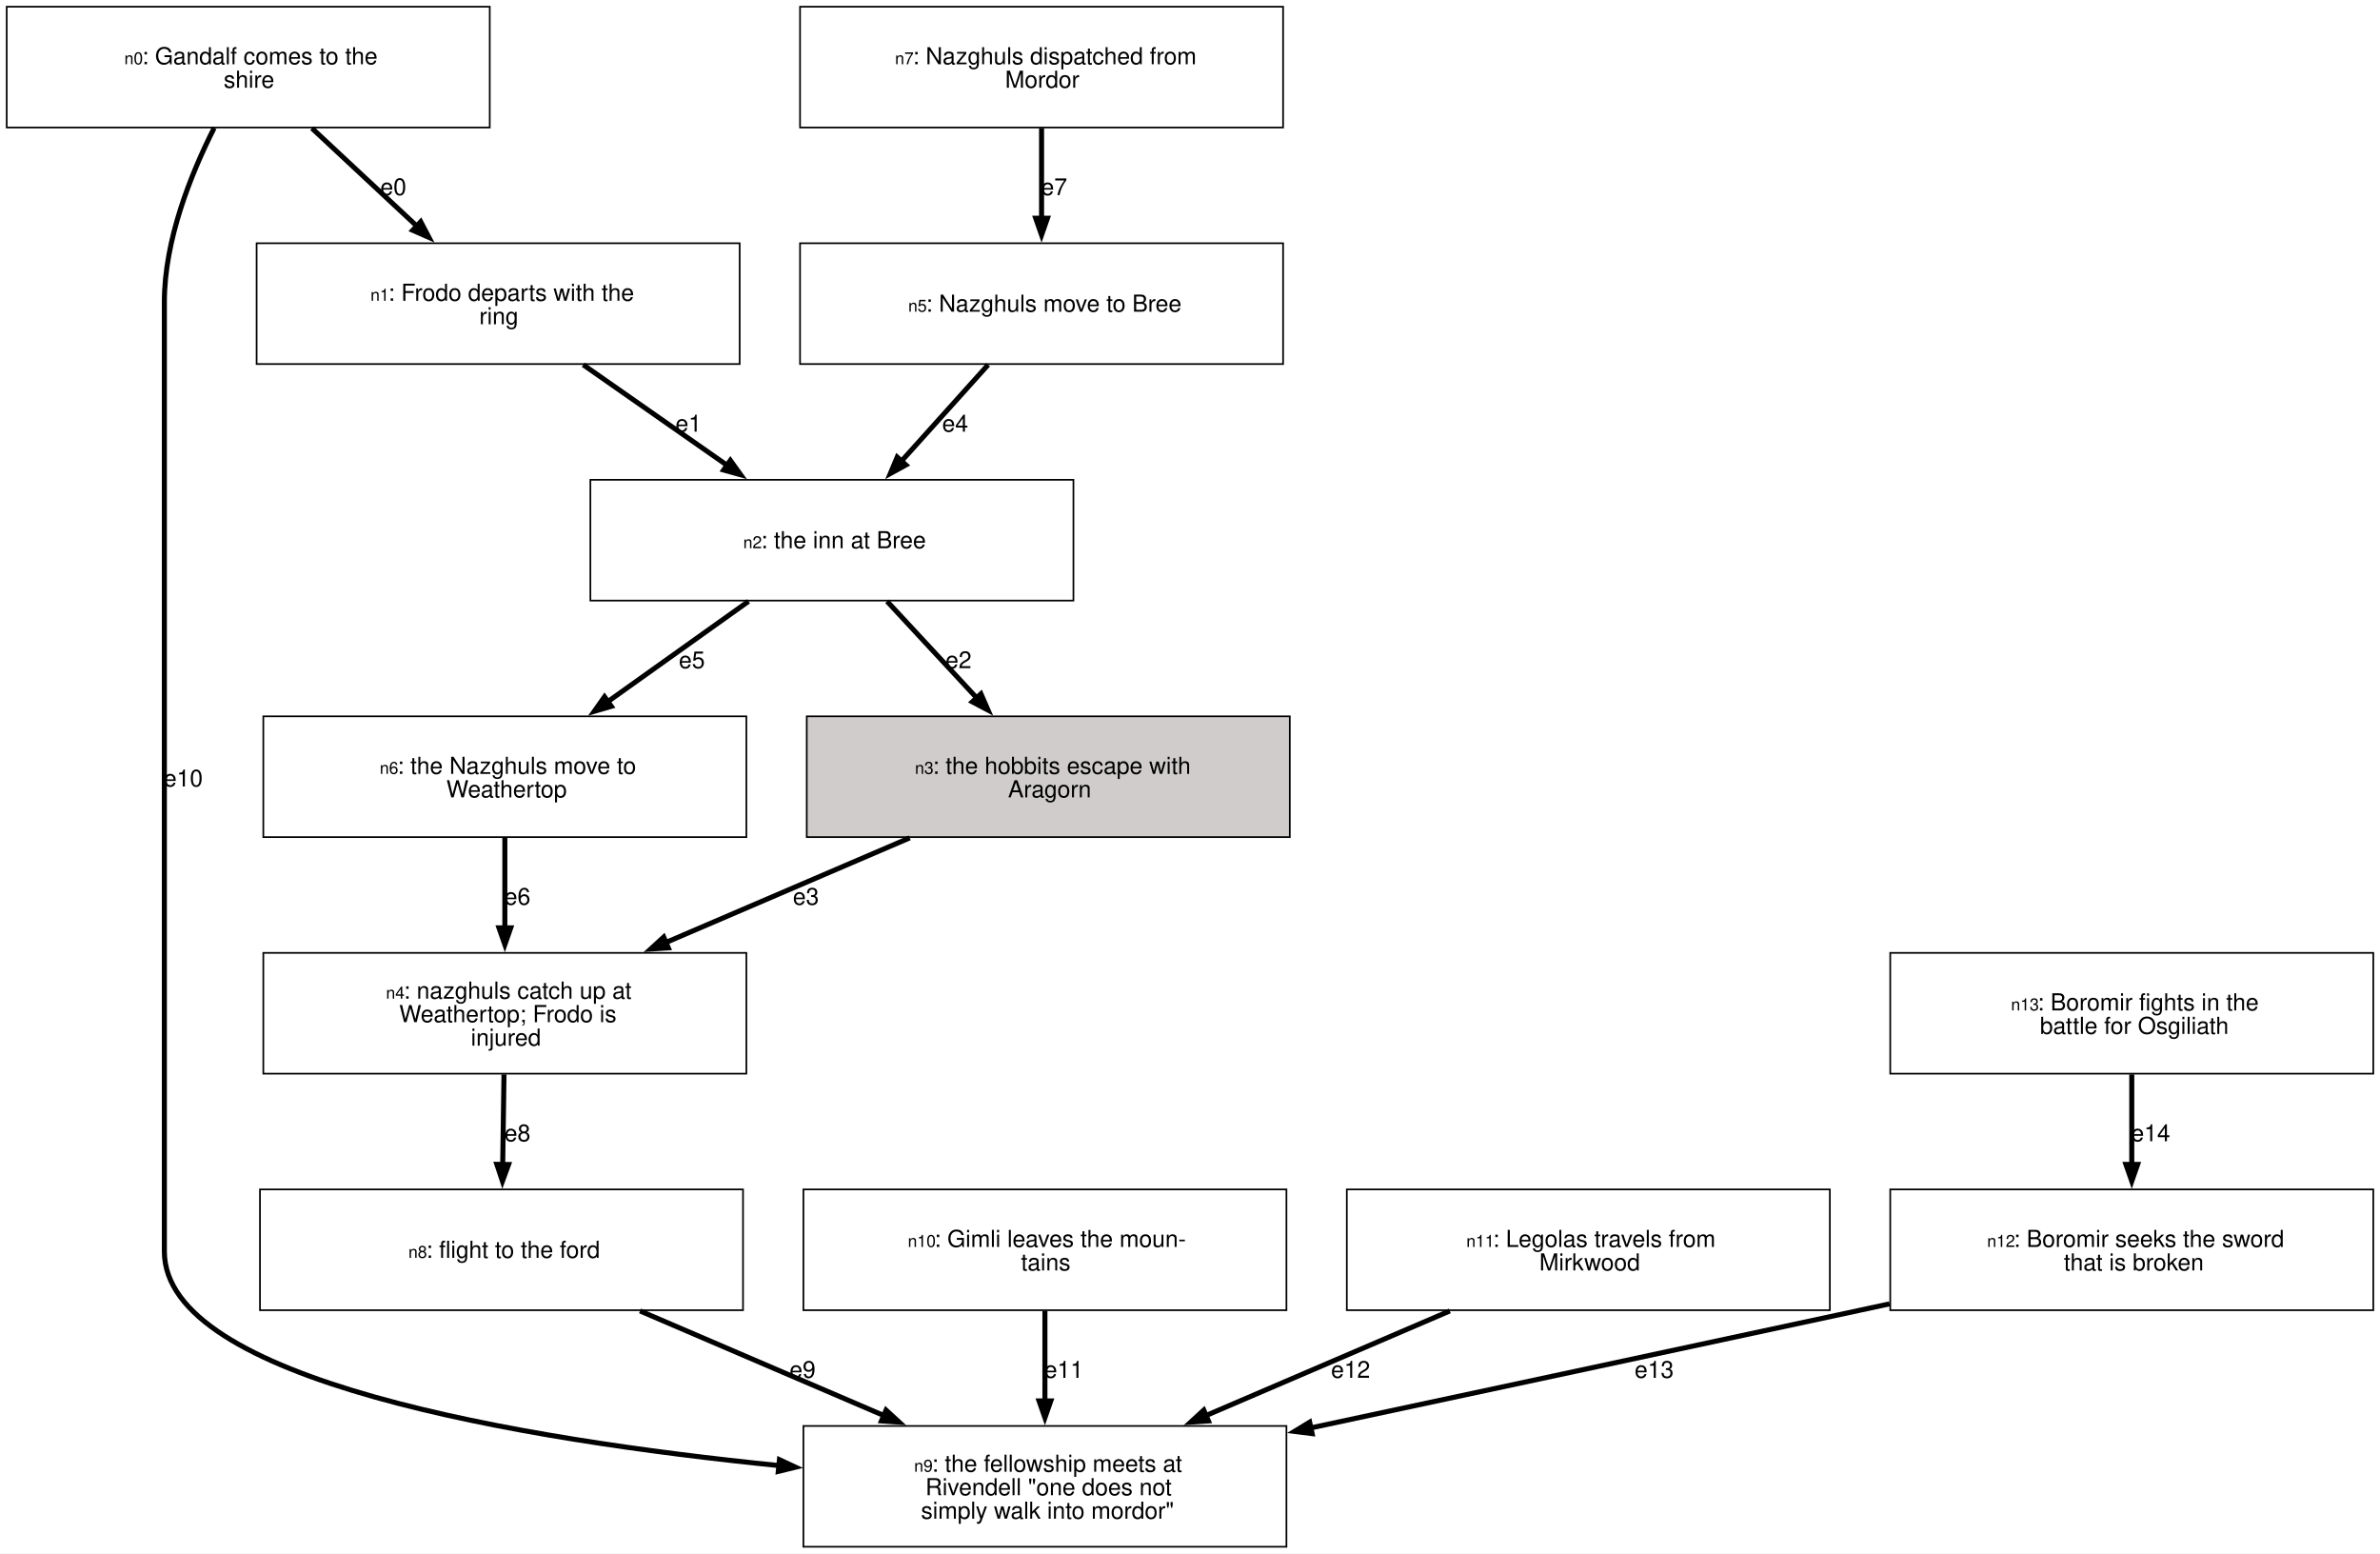
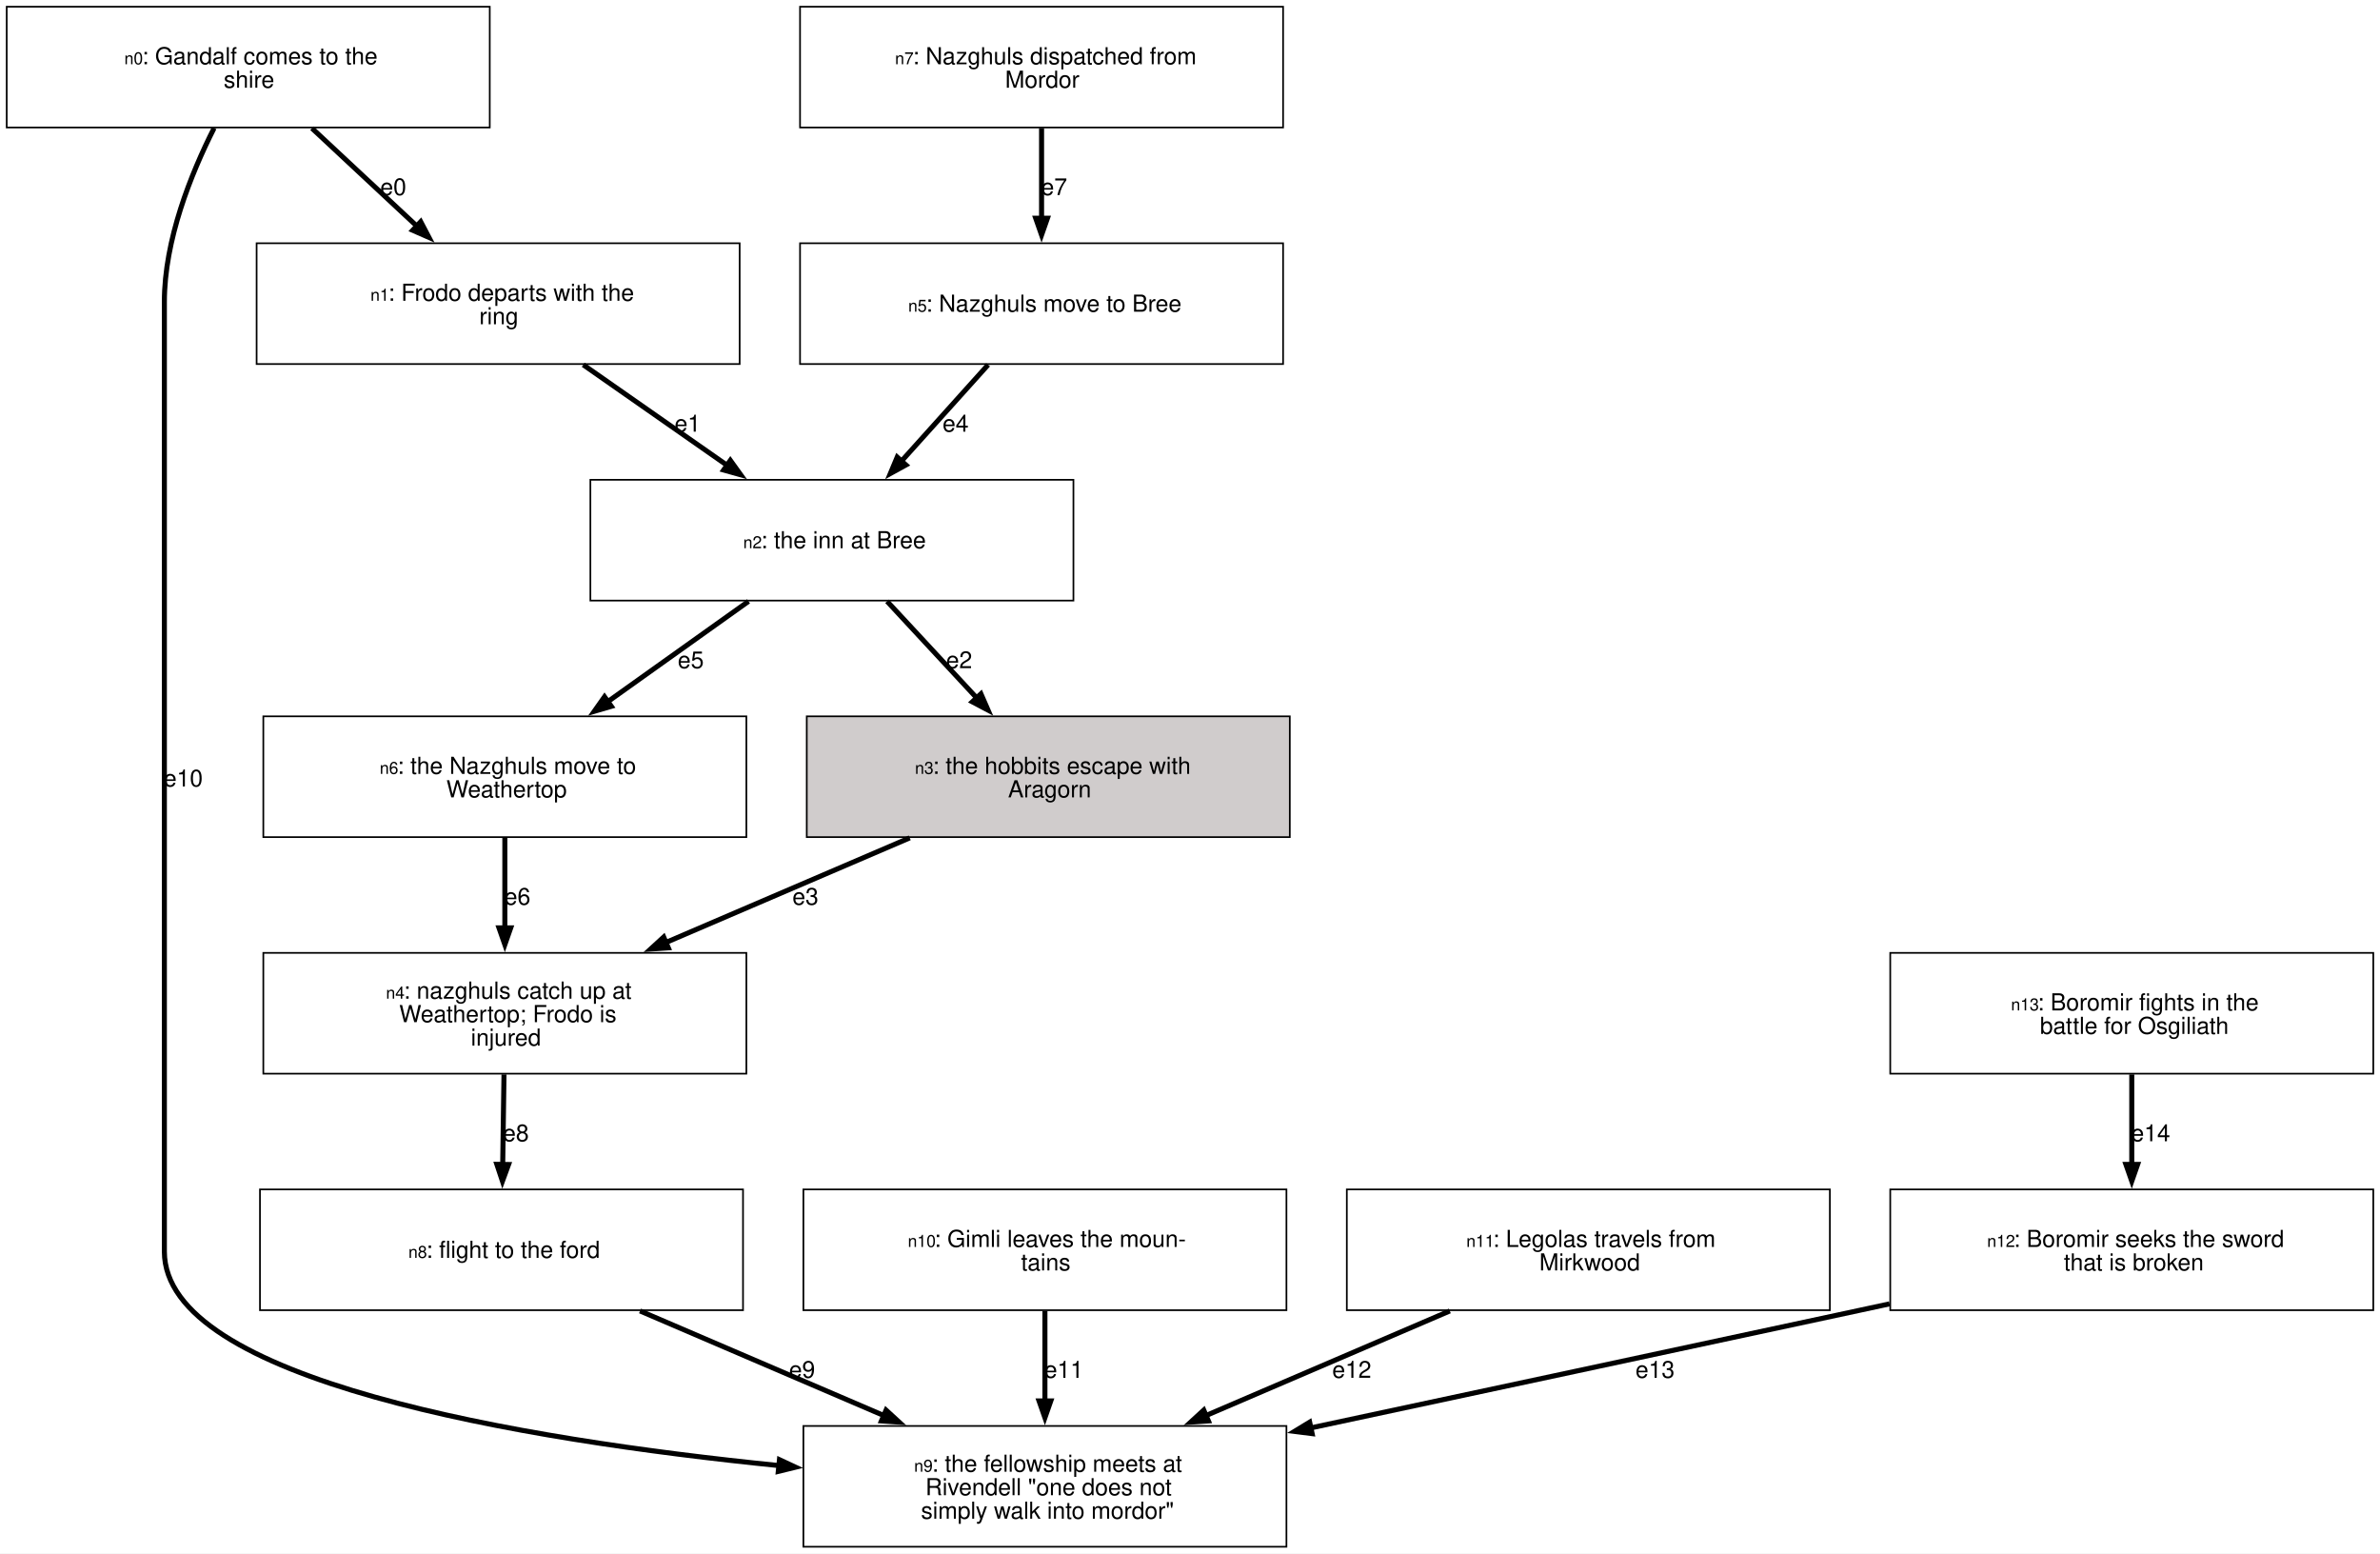
<svg xmlns="http://www.w3.org/2000/svg" width="1419pt" height="926pt" viewBox="0.00 0.00 1419.00 926.00">
  <g id="graph0" class="graph" transform="scale(1 1) rotate(0) translate(4 922)">
    <polygon fill="white" stroke="none" points="-4,4 -4,-922 1415,-922 1415,4 -4,4" />
    <g id="node1" class="node">
      <polygon fill="#ffffff" stroke="black" points="288,-918 0,-918 0,-846 288,-846 288,-918" />
      <text text-anchor="start" x="70.12" y="-883.7" font-family="Helvetica,sans-Serif" font-size="10.00">n0</text>
      <text text-anchor="start" x="80.62" y="-883.7" font-family="Helvetica,sans-Serif" font-size="14.00">: Gandalf comes to the</text>
      <text text-anchor="start" x="129.38" y="-869.7" font-family="Helvetica,sans-Serif" font-size="14.00">shire</text>
    </g>
    <g id="node2" class="node">
      <polygon fill="#ffffff" stroke="black" points="437,-777 149,-777 149,-705 437,-705 437,-777" />
      <text text-anchor="start" x="216.88" y="-742.7" font-family="Helvetica,sans-Serif" font-size="10.00">n1</text>
      <text text-anchor="start" x="227.38" y="-742.7" font-family="Helvetica,sans-Serif" font-size="14.00">: Frodo departs with the</text>
      <text text-anchor="start" x="281.75" y="-728.7" font-family="Helvetica,sans-Serif" font-size="14.00">ring</text>
    </g>
    <g id="edge1" class="edge">
      <path fill="none" stroke="#000000" stroke-width="3" d="M181.98,-845.56C200.99,-827.84 224.2,-806.18 244.48,-787.27" />
      <polygon fill="#000000" stroke="#000000" stroke-width="3" points="246.84,-789.85 251.76,-780.47 242.06,-784.73 246.84,-789.85" />
-       <text text-anchor="middle" x="230.5" y="-805.7" font-family="Helvetica,sans-Serif" font-size="14.00">e0</text>
+       <text text-anchor="middle" x="230.47" y="-805.7" font-family="Helvetica,sans-Serif" font-size="14.00">e0</text>
    </g>
    <g id="node10" class="node">
      <polygon fill="#ffffff" stroke="black" points="763,-72 475,-72 475,0 763,0 763,-72" />
      <text text-anchor="start" x="541" y="-44.7" font-family="Helvetica,sans-Serif" font-size="10.00">n9</text>
      <text text-anchor="start" x="551.5" y="-44.7" font-family="Helvetica,sans-Serif" font-size="14.00">: the fellowship meets at</text>
      <text text-anchor="start" x="547.75" y="-30.7" font-family="Helvetica,sans-Serif" font-size="14.00">Rivendell "one does not</text>
      <text text-anchor="start" x="545.12" y="-16.7" font-family="Helvetica,sans-Serif" font-size="14.00">simply walk into mordor"</text>
    </g>
    <g id="edge11" class="edge">
      <path fill="none" stroke="#000000" stroke-width="3" d="M123.66,-845.67C109.82,-818.29 94,-778.93 94,-742 94,-742 94,-742 94,-176 94,-99.31 305.98,-63.96 460.55,-48.37" />
      <polygon fill="#000000" stroke="#000000" stroke-width="3" points="460.72,-51.88 470.33,-47.42 460.03,-44.91 460.72,-51.88" />
      <text text-anchor="middle" x="105.25" y="-453.2" font-family="Helvetica,sans-Serif" font-size="14.00">e10</text>
    </g>
    <g id="node3" class="node">
      <polygon fill="#ffffff" stroke="black" points="636,-636 348,-636 348,-564 636,-564 636,-636" />
      <text text-anchor="start" x="439.12" y="-595.2" font-family="Helvetica,sans-Serif" font-size="10.00">n2</text>
      <text text-anchor="start" x="449.62" y="-595.2" font-family="Helvetica,sans-Serif" font-size="14.00">: the inn at Bree</text>
    </g>
    <g id="edge2" class="edge">
      <path fill="none" stroke="#000000" stroke-width="3" d="M343.73,-704.56C369.93,-686.27 402.12,-663.78 429.8,-644.44" />
      <polygon fill="#000000" stroke="#000000" stroke-width="3" points="431.45,-647.57 437.64,-638.97 427.44,-641.83 431.45,-647.57" />
-       <text text-anchor="middle" x="406.5" y="-664.7" font-family="Helvetica,sans-Serif" font-size="14.00">e1</text>
+       <text text-anchor="middle" x="405.97" y="-664.7" font-family="Helvetica,sans-Serif" font-size="14.00">e1</text>
    </g>
    <g id="node4" class="node">
      <polygon fill="#d0cccc" stroke="black" points="765,-495 477,-495 477,-423 765,-423 765,-495" />
      <text text-anchor="start" x="541.5" y="-460.7" font-family="Helvetica,sans-Serif" font-size="10.00">n3</text>
      <text text-anchor="start" x="552" y="-460.7" font-family="Helvetica,sans-Serif" font-size="14.00">: the hobbits escape with</text>
      <text text-anchor="start" x="597" y="-446.7" font-family="Helvetica,sans-Serif" font-size="14.00">Aragorn</text>
    </g>
    <g id="edge3" class="edge">
      <path fill="none" stroke="#000000" stroke-width="3" d="M524.89,-563.56C541.19,-546 561.06,-524.58 578.5,-505.79" />
      <polygon fill="#000000" stroke="#000000" stroke-width="3" points="580.85,-508.41 585.09,-498.7 575.72,-503.65 580.85,-508.41" />
-       <text text-anchor="middle" x="567.5" y="-523.7" font-family="Helvetica,sans-Serif" font-size="14.00">e2</text>
+       <text text-anchor="middle" x="567.87" y="-523.7" font-family="Helvetica,sans-Serif" font-size="14.00">e2</text>
    </g>
    <g id="node7" class="node">
      <polygon fill="#ffffff" stroke="black" points="441,-495 153,-495 153,-423 441,-423 441,-495" />
      <text text-anchor="start" x="222.38" y="-460.7" font-family="Helvetica,sans-Serif" font-size="10.00">n6</text>
      <text text-anchor="start" x="232.88" y="-460.7" font-family="Helvetica,sans-Serif" font-size="14.00">: the Nazghuls move to</text>
      <text text-anchor="start" x="262.12" y="-446.7" font-family="Helvetica,sans-Serif" font-size="14.00">Weathertop</text>
    </g>
    <g id="edge6" class="edge">
      <path fill="none" stroke="#000000" stroke-width="3" d="M442.29,-563.56C416.73,-545.35 385.36,-522.98 358.31,-503.7" />
      <polygon fill="#000000" stroke="#000000" stroke-width="3" points="360.49,-500.96 350.32,-498.01 356.43,-506.66 360.49,-500.96" />
-       <text text-anchor="middle" x="408.5" y="-523.7" font-family="Helvetica,sans-Serif" font-size="14.00">e5</text>
+       <text text-anchor="middle" x="407.85" y="-523.7" font-family="Helvetica,sans-Serif" font-size="14.00">e5</text>
    </g>
    <g id="node5" class="node">
      <polygon fill="#ffffff" stroke="black" points="441,-354 153,-354 153,-282 441,-282 441,-354" />
      <text text-anchor="start" x="226.12" y="-326.7" font-family="Helvetica,sans-Serif" font-size="10.00">n4</text>
      <text text-anchor="start" x="236.62" y="-326.7" font-family="Helvetica,sans-Serif" font-size="14.00">: nazghuls catch up at</text>
      <text text-anchor="start" x="234" y="-312.7" font-family="Helvetica,sans-Serif" font-size="14.00">Weathertop; Frodo is</text>
      <text text-anchor="start" x="276.75" y="-298.7" font-family="Helvetica,sans-Serif" font-size="14.00">injured</text>
    </g>
    <g id="edge4" class="edge">
      <path fill="none" stroke="#000000" stroke-width="3" d="M538.4,-422.56C494.03,-403.53 439.09,-379.96 392.84,-360.12" />
      <polygon fill="#000000" stroke="#000000" stroke-width="3" points="394.47,-357.01 383.9,-356.28 391.71,-363.44 394.47,-357.01" />
-       <text text-anchor="middle" x="476.5" y="-382.7" font-family="Helvetica,sans-Serif" font-size="14.00">e3</text>
+       <text text-anchor="middle" x="476.21" y="-382.7" font-family="Helvetica,sans-Serif" font-size="14.00">e3</text>
    </g>
    <g id="node9" class="node">
      <polygon fill="#ffffff" stroke="black" points="439,-213 151,-213 151,-141 439,-141 439,-213" />
      <text text-anchor="start" x="239.5" y="-172.2" font-family="Helvetica,sans-Serif" font-size="10.00">n8</text>
      <text text-anchor="start" x="250" y="-172.2" font-family="Helvetica,sans-Serif" font-size="14.00">: flight to the ford</text>
    </g>
    <g id="edge9" class="edge">
      <path fill="none" stroke="#000000" stroke-width="3" d="M296.49,-281.56C296.26,-265.23 295.97,-245.55 295.72,-227.76" />
      <polygon fill="#000000" stroke="#000000" stroke-width="3" points="299.22,-227.86 295.57,-217.91 292.22,-227.96 299.22,-227.86" />
-       <text text-anchor="middle" x="304.5" y="-241.7" font-family="Helvetica,sans-Serif" font-size="14.00">e8</text>
+       <text text-anchor="middle" x="303.56" y="-241.7" font-family="Helvetica,sans-Serif" font-size="14.00">e8</text>
    </g>
    <g id="node6" class="node">
      <polygon fill="#ffffff" stroke="black" points="761,-777 473,-777 473,-705 761,-705 761,-777" />
      <text text-anchor="start" x="537.5" y="-736.2" font-family="Helvetica,sans-Serif" font-size="10.00">n5</text>
      <text text-anchor="start" x="548" y="-736.2" font-family="Helvetica,sans-Serif" font-size="14.00">: Nazghuls move to Bree</text>
    </g>
    <g id="edge5" class="edge">
      <path fill="none" stroke="#000000" stroke-width="3" d="M585.13,-704.56C569.41,-687.08 550.26,-665.78 533.41,-647.05" />
      <polygon fill="#000000" stroke="#000000" stroke-width="3" points="536.13,-644.84 526.84,-639.75 530.93,-649.52 536.13,-644.84" />
-       <text text-anchor="middle" x="565.5" y="-664.7" font-family="Helvetica,sans-Serif" font-size="14.00">e4</text>
+       <text text-anchor="middle" x="565.75" y="-664.7" font-family="Helvetica,sans-Serif" font-size="14.00">e4</text>
    </g>
    <g id="edge7" class="edge">
      <path fill="none" stroke="#000000" stroke-width="3" d="M297,-422.56C297,-406.23 297,-386.55 297,-368.76" />
      <polygon fill="#000000" stroke="#000000" stroke-width="3" points="300.5,-368.91 297,-358.91 293.5,-368.91 300.5,-368.91" />
      <text text-anchor="middle" x="304.5" y="-382.7" font-family="Helvetica,sans-Serif" font-size="14.00">e6</text>
    </g>
    <g id="node8" class="node">
      <polygon fill="#ffffff" stroke="black" points="761,-918 473,-918 473,-846 761,-846 761,-918" />
      <text text-anchor="start" x="529.62" y="-883.7" font-family="Helvetica,sans-Serif" font-size="10.00">n7</text>
      <text text-anchor="start" x="540.12" y="-883.7" font-family="Helvetica,sans-Serif" font-size="14.00">: Nazghuls dispatched from</text>
      <text text-anchor="start" x="595.25" y="-869.7" font-family="Helvetica,sans-Serif" font-size="14.00">Mordor</text>
    </g>
    <g id="edge8" class="edge">
      <path fill="none" stroke="#000000" stroke-width="3" d="M617,-845.56C617,-829.23 617,-809.55 617,-791.76" />
      <polygon fill="#000000" stroke="#000000" stroke-width="3" points="620.5,-791.91 617,-781.91 613.5,-791.91 620.5,-791.91" />
      <text text-anchor="middle" x="624.5" y="-805.7" font-family="Helvetica,sans-Serif" font-size="14.00">e7</text>
    </g>
    <g id="edge10" class="edge">
      <path fill="none" stroke="#000000" stroke-width="3" d="M377.6,-140.56C421.97,-121.53 476.91,-97.96 523.16,-78.12" />
      <polygon fill="#000000" stroke="#000000" stroke-width="3" points="524.29,-81.44 532.1,-74.28 521.53,-75.01 524.29,-81.44" />
-       <text text-anchor="middle" x="474.5" y="-100.7" font-family="Helvetica,sans-Serif" font-size="14.00">e9</text>
+       <text text-anchor="middle" x="474.21" y="-100.7" font-family="Helvetica,sans-Serif" font-size="14.00">e9</text>
    </g>
    <g id="node11" class="node">
      <polygon fill="#ffffff" stroke="black" points="763,-213 475,-213 475,-141 763,-141 763,-213" />
      <text text-anchor="start" x="537.25" y="-178.7" font-family="Helvetica,sans-Serif" font-size="10.00">n10</text>
      <text text-anchor="start" x="553" y="-178.7" font-family="Helvetica,sans-Serif" font-size="14.00">: Gimli leaves the moun-</text>
      <text text-anchor="start" x="604.75" y="-164.7" font-family="Helvetica,sans-Serif" font-size="14.00">tains</text>
    </g>
    <g id="edge12" class="edge">
      <path fill="none" stroke="#000000" stroke-width="3" d="M619,-140.56C619,-124.23 619,-104.55 619,-86.76" />
      <polygon fill="#000000" stroke="#000000" stroke-width="3" points="622.5,-86.91 619,-76.91 615.5,-86.91 622.5,-86.91" />
      <text text-anchor="middle" x="630.25" y="-100.7" font-family="Helvetica,sans-Serif" font-size="14.00">e11</text>
    </g>
    <g id="node12" class="node">
      <polygon fill="#ffffff" stroke="black" points="1087,-213 799,-213 799,-141 1087,-141 1087,-213" />
      <text text-anchor="start" x="870.25" y="-178.7" font-family="Helvetica,sans-Serif" font-size="10.00">n11</text>
      <text text-anchor="start" x="886" y="-178.7" font-family="Helvetica,sans-Serif" font-size="14.00">: Legolas travels from</text>
      <text text-anchor="start" x="913.75" y="-164.7" font-family="Helvetica,sans-Serif" font-size="14.00">Mirkwood</text>
    </g>
    <g id="edge13" class="edge">
      <path fill="none" stroke="#000000" stroke-width="3" d="M860.4,-140.56C816.03,-121.53 761.09,-97.96 714.84,-78.12" />
      <polygon fill="#000000" stroke="#000000" stroke-width="3" points="716.47,-75.01 705.9,-74.28 713.71,-81.44 716.47,-75.01" />
-       <text text-anchor="middle" x="801.25" y="-100.7" font-family="Helvetica,sans-Serif" font-size="14.00">e12</text>
+       <text text-anchor="middle" x="801.96" y="-100.7" font-family="Helvetica,sans-Serif" font-size="14.00">e12</text>
    </g>
    <g id="node13" class="node">
      <polygon fill="#ffffff" stroke="black" points="1411,-213 1123,-213 1123,-141 1411,-141 1411,-213" />
      <text text-anchor="start" x="1180.75" y="-178.7" font-family="Helvetica,sans-Serif" font-size="10.00">n12</text>
      <text text-anchor="start" x="1196.5" y="-178.7" font-family="Helvetica,sans-Serif" font-size="14.00">: Boromir seeks the sword</text>
      <text text-anchor="start" x="1226.5" y="-164.7" font-family="Helvetica,sans-Serif" font-size="14.00">that is broken</text>
    </g>
    <g id="edge14" class="edge">
      <path fill="none" stroke="#000000" stroke-width="3" d="M1122.59,-144.79C1116.65,-143.51 1110.77,-142.24 1105,-141 995.66,-117.49 872.46,-91.13 777.46,-70.83" />
      <polygon fill="#000000" stroke="#000000" stroke-width="3" points="778.31,-67.43 767.8,-68.76 776.85,-74.27 778.31,-67.43" />
-       <text text-anchor="middle" x="982.25" y="-100.7" font-family="Helvetica,sans-Serif" font-size="14.00">e13</text>
+       <text text-anchor="middle" x="982.78" y="-100.7" font-family="Helvetica,sans-Serif" font-size="14.00">e13</text>
    </g>
    <g id="node14" class="node">
      <polygon fill="#ffffff" stroke="black" points="1411,-354 1123,-354 1123,-282 1411,-282 1411,-354" />
      <text text-anchor="start" x="1195" y="-319.7" font-family="Helvetica,sans-Serif" font-size="10.00">n13</text>
      <text text-anchor="start" x="1210.75" y="-319.7" font-family="Helvetica,sans-Serif" font-size="14.00">: Boromir fights in the</text>
      <text text-anchor="start" x="1212.25" y="-305.7" font-family="Helvetica,sans-Serif" font-size="14.00">battle for Osgiliath</text>
    </g>
    <g id="edge15" class="edge">
      <path fill="none" stroke="#000000" stroke-width="3" d="M1267,-281.56C1267,-265.23 1267,-245.55 1267,-227.76" />
      <polygon fill="#000000" stroke="#000000" stroke-width="3" points="1270.5,-227.91 1267,-217.91 1263.5,-227.91 1270.5,-227.91" />
      <text text-anchor="middle" x="1278.25" y="-241.7" font-family="Helvetica,sans-Serif" font-size="14.00">e14</text>
    </g>
  </g>
</svg>
